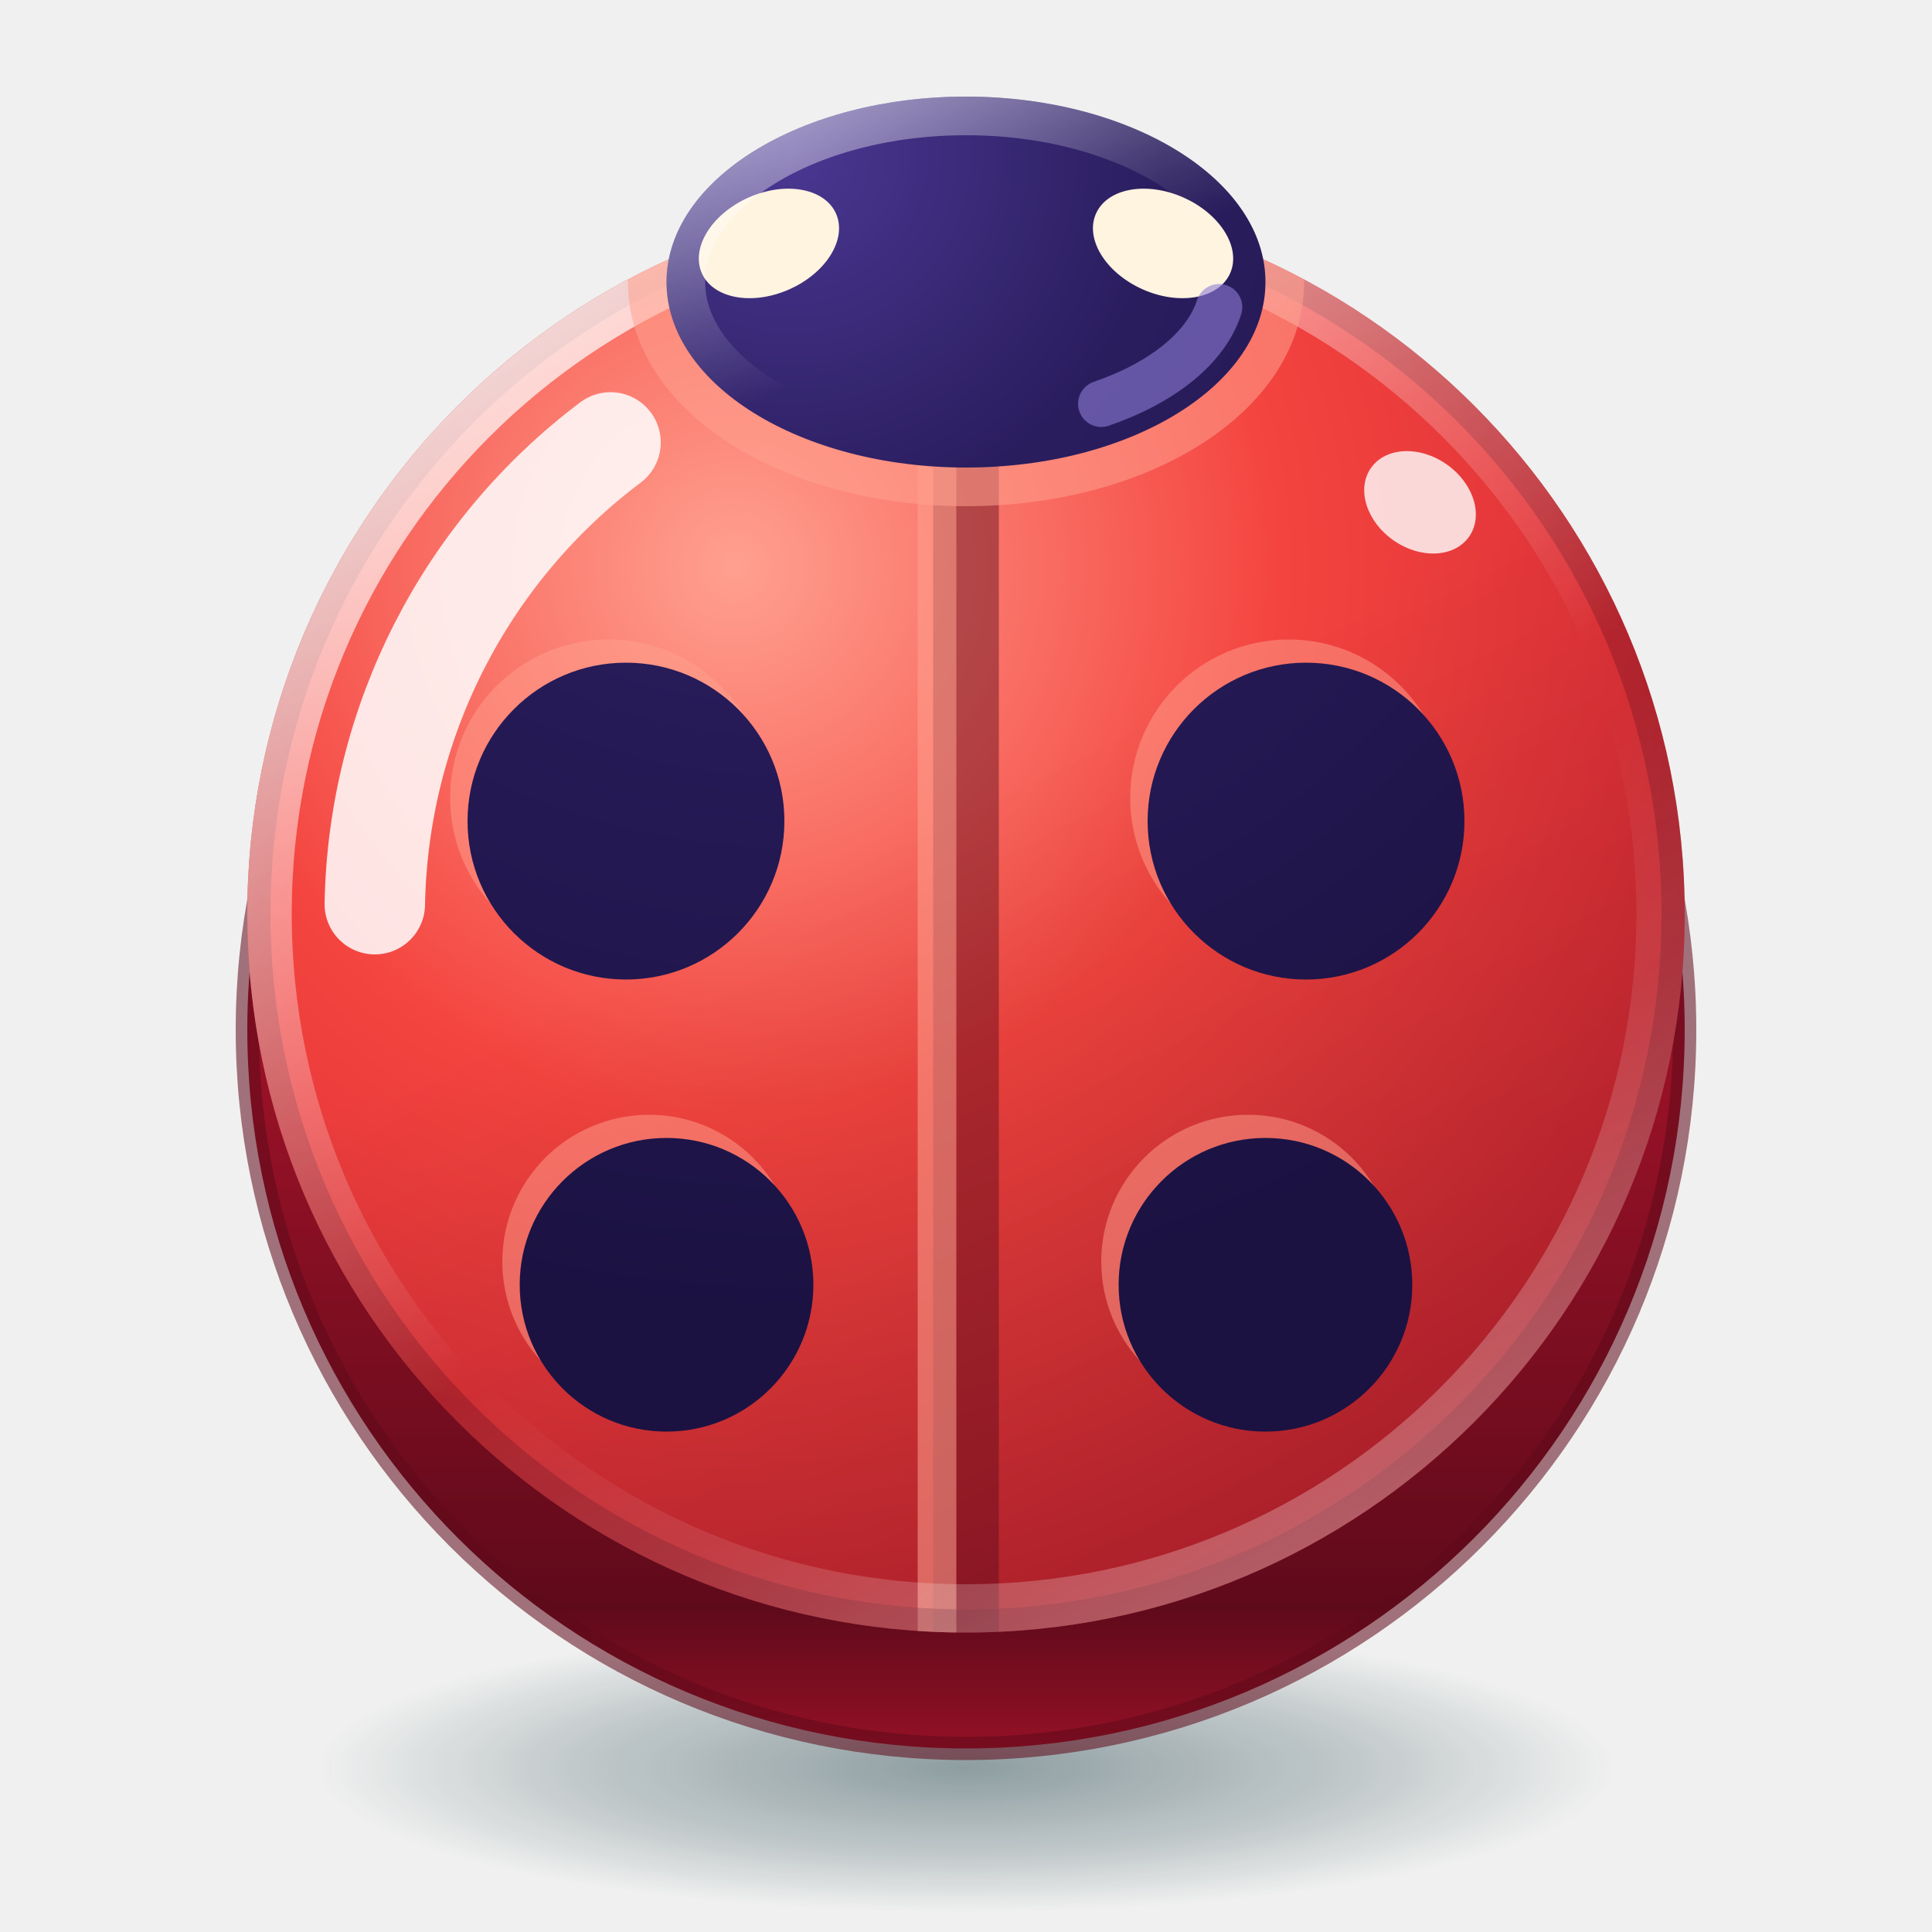
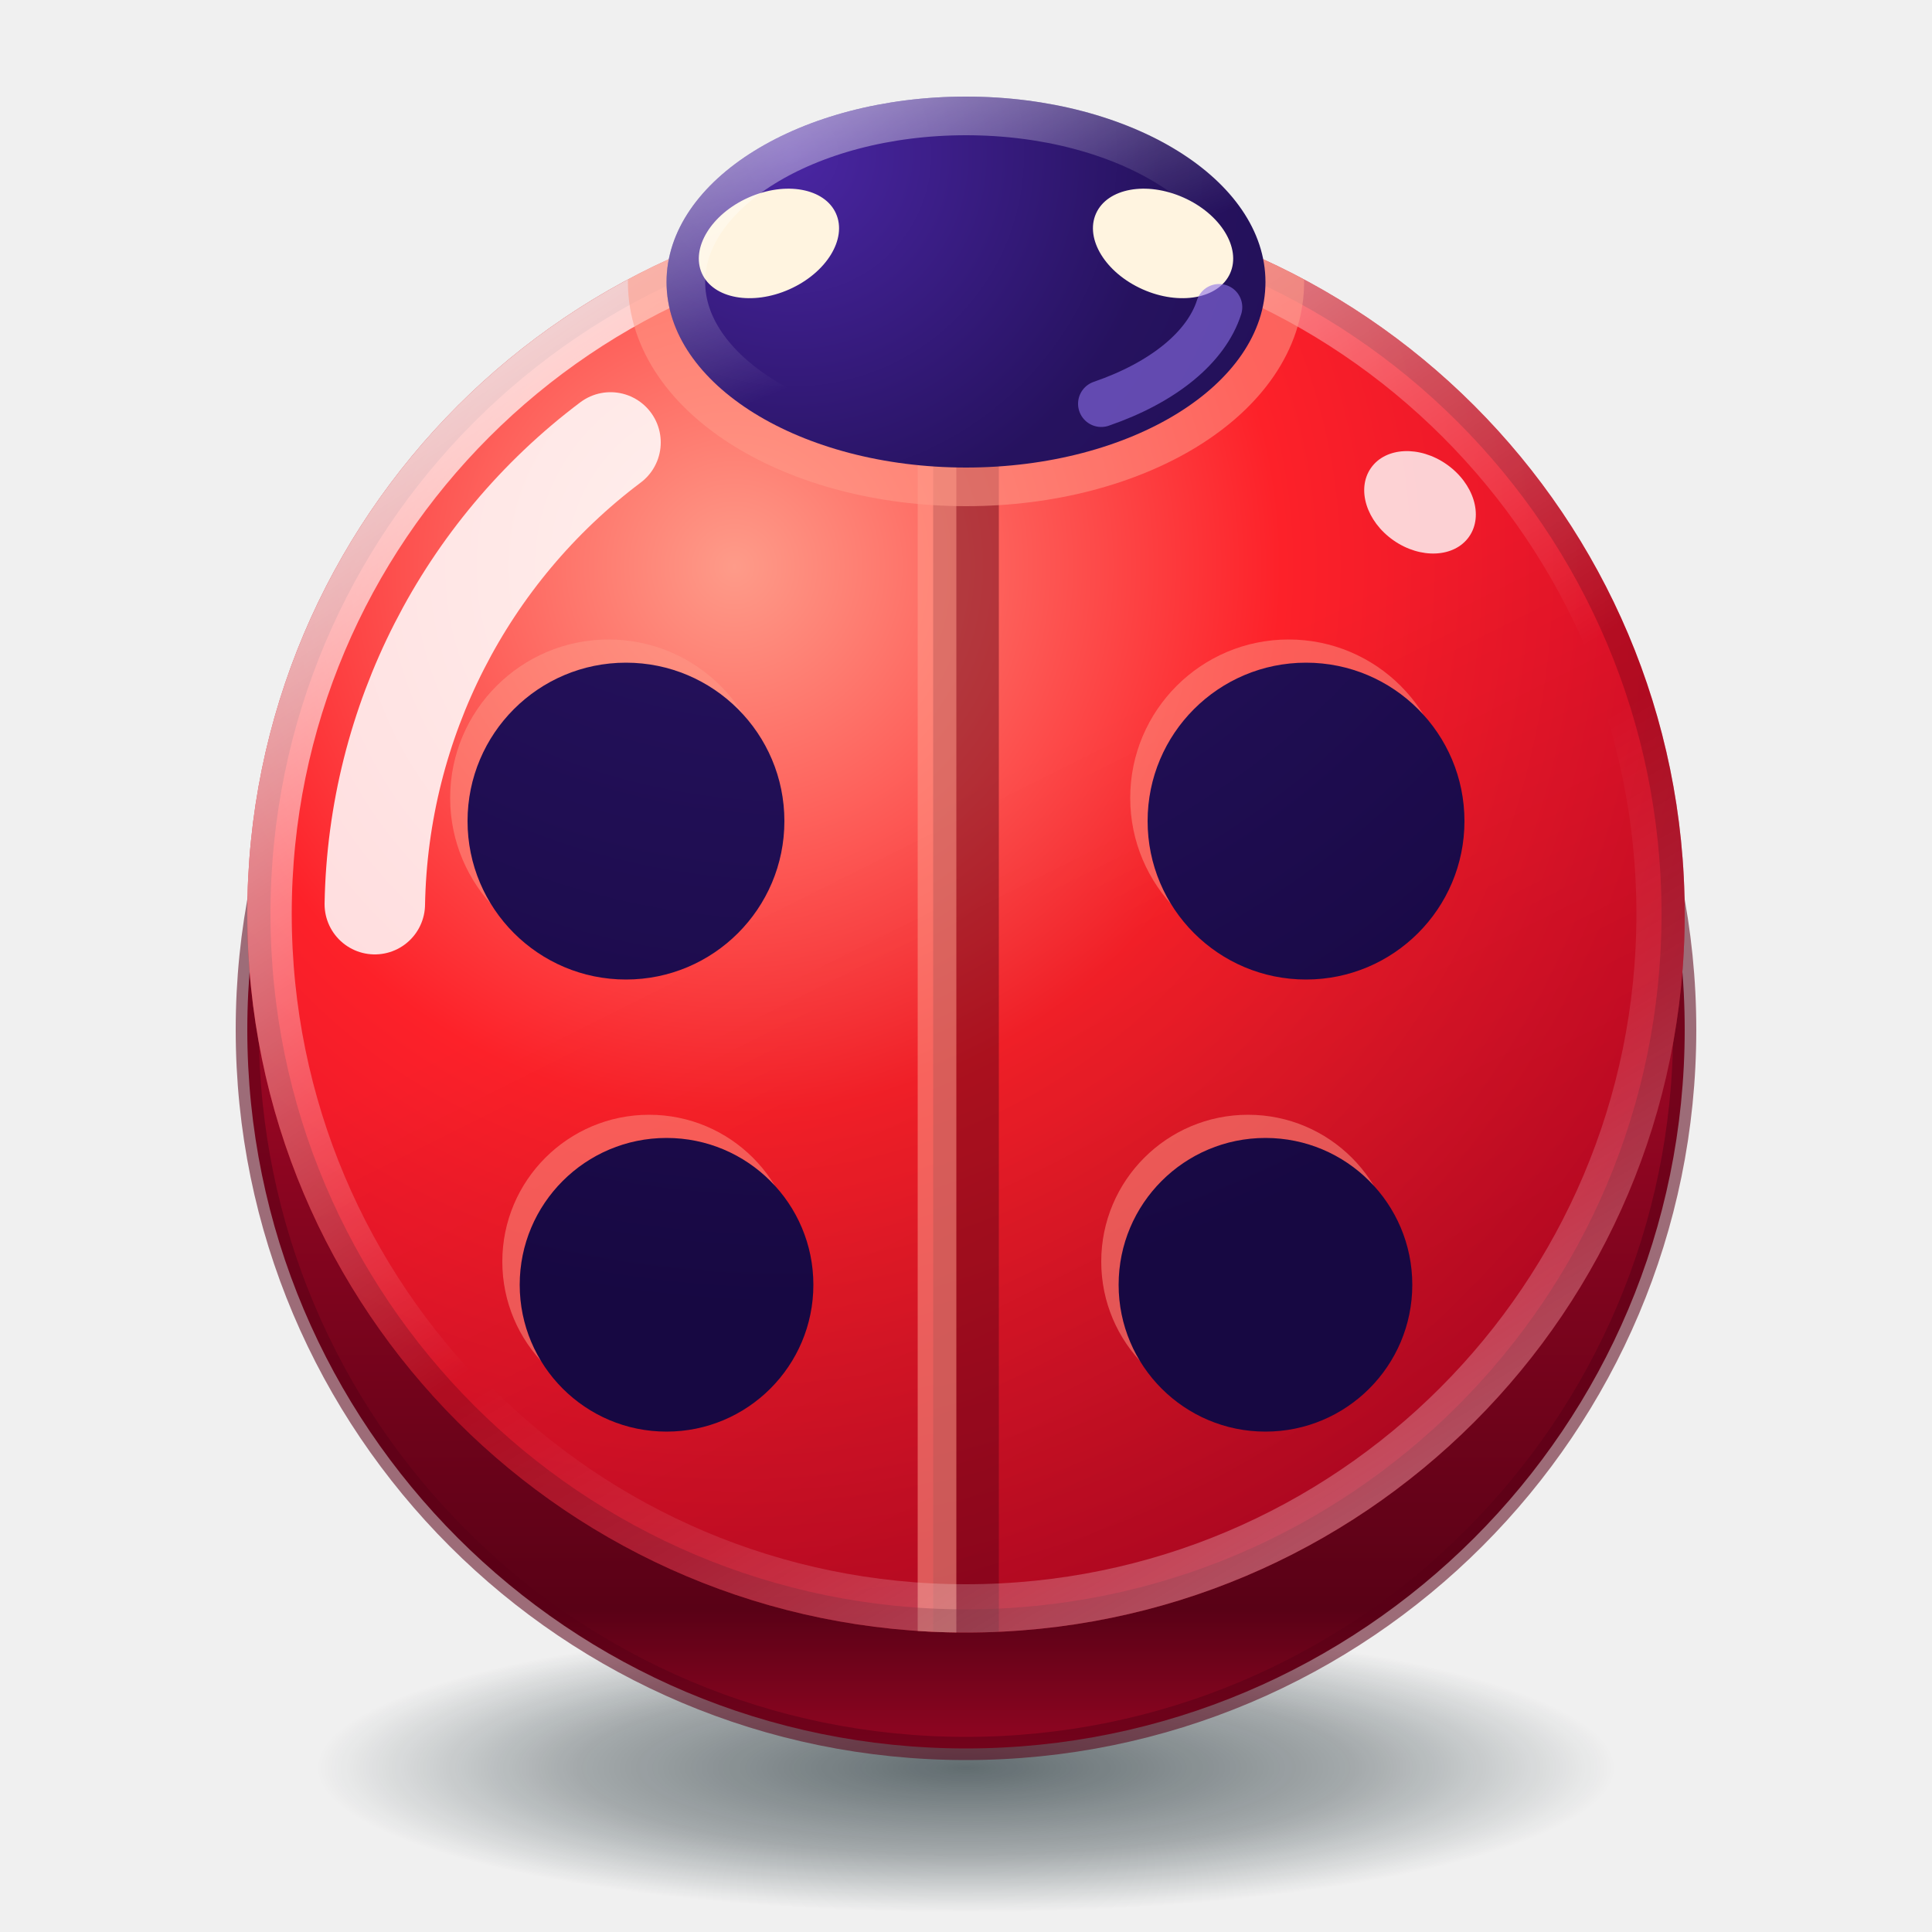
<svg xmlns="http://www.w3.org/2000/svg" viewBox="0 0 100 100">
  <defs>
    <radialGradient id="g-shadow" cx=".5" cy=".5" r=".5">
-       <stop offset="0" stop-color="#062B33" stop-opacity=".42" />
-       <stop offset=".6" stop-color="#062B33" stop-opacity=".2" />
-       <stop offset="1" stop-color="#062B33" stop-opacity="0" />
+       <stop offset="0" stop-color="#02141A" stop-opacity=".6" />
+       <stop offset=".6" stop-color="#02141A" stop-opacity=".32" />
+       <stop offset="1" stop-color="#02141A" stop-opacity="0" />
    </radialGradient>
    <linearGradient id="g-rim" x1=".1" y1="0" x2=".75" y2="1">
      <stop offset="0" stop-color="#fff" stop-opacity=".95" />
      <stop offset=".42" stop-color="#fff" stop-opacity=".25" />
      <stop offset=".6" stop-color="#fff" stop-opacity="0" />
    </linearGradient>
    <linearGradient id="g-rim2" x1=".9" y1="1" x2=".3" y2="0">
      <stop offset="0" stop-color="#fff" stop-opacity=".42" />
      <stop offset=".3" stop-color="#fff" stop-opacity=".1" />
      <stop offset=".45" stop-color="#fff" stop-opacity="0" />
    </linearGradient>
    <linearGradient id="g-form" x1=".2" y1="0" x2=".7" y2="1">
      <stop offset=".45" stop-color="#000" stop-opacity="0" />
      <stop offset="1" stop-color="#000" stop-opacity=".2" />
    </linearGradient>
    <radialGradient id="f-red" cx=".34" cy=".26" r=".9">
-       <stop offset="0" stop-color="#FFA08F" />
-       <stop offset=".42" stop-color="#F4443F" />
-       <stop offset="1" stop-color="#C41C2F" />
+       <stop offset="0" stop-color="#FE9B89" />
+       <stop offset=".42" stop-color="#FD2129" />
+       <stop offset="1" stop-color="#C40128" />
    </radialGradient>
    <linearGradient id="s-red" x1="0" y1="0" x2="0" y2="1">
-       <stop offset=".55" stop-color="#961126" />
-       <stop offset=".9" stop-color="#5F0A1B" />
-       <stop offset="1" stop-color="#961126" />
+       <stop offset=".55" stop-color="#940622" />
+       <stop offset=".9" stop-color="#590116" />
+       <stop offset="1" stop-color="#940622" />
    </linearGradient>
    <radialGradient id="p-ladybug-ink" gradientUnits="userSpaceOnUse" cx="41" cy="8" r="60">
-       <stop offset="0" stop-color="#4A3792" />
-       <stop offset=".32" stop-color="#2A1D5E" />
-       <stop offset="1" stop-color="#1B1242" />
+       <stop offset="0" stop-color="#4A26A3" />
+       <stop offset=".32" stop-color="#26125F" />
+       <stop offset="1" stop-color="#170842" />
    </radialGradient>
    <clipPath id="p-ladybug-cp">
      <path d="M12.8 47.3A37.2 37.2 0 1 1 87.2 47.3A37.2 37.2 0 1 1 12.8 47.3Z" />
    </clipPath>
    <clipPath id="p-ladybug-cph">
      <path d="M34.5 14.6A15.5 9.6 0 1 1 65.5 14.6A15.5 9.6 0 1 1 34.5 14.6Z" />
    </clipPath>
  </defs>
  <ellipse cx="50" cy="91.5" rx="34" ry="7.5" fill="url(#g-shadow)" />
-   <path d="M12.8 47.3A37.2 37.2 0 1 1 87.2 47.3A37.2 37.2 0 1 1 12.8 47.3Z" transform="translate(0 6)" fill="url(#s-red)" stroke="#5F0A1B" stroke-opacity=".55" stroke-width="1.2" />
+   <path d="M12.8 47.3A37.2 37.2 0 1 1 87.2 47.3A37.2 37.2 0 1 1 12.8 47.3Z" transform="translate(0 6)" fill="url(#s-red)" stroke="#590116" stroke-opacity=".55" stroke-width="1.2" />
  <path d="M12.8 47.3A37.2 37.2 0 1 1 87.2 47.3A37.2 37.2 0 1 1 12.8 47.3Z" fill="url(#f-red)" />
  <path d="M12.8 47.3A37.2 37.2 0 1 1 87.2 47.3A37.2 37.2 0 1 1 12.8 47.3Z" fill="url(#g-form)" />
  <g clip-path="url(#p-ladybug-cp)">
-     <path d="M50 22.2V84.5" fill="none" stroke="#5F0A1B" stroke-opacity=".45" stroke-width="3.4" stroke-linecap="round" />
-     <path d="M50 22.2V84.5" transform="translate(-1.5 0)" fill="none" stroke="#FFA08F" stroke-opacity=".55" stroke-width="2" stroke-linecap="round" />
-     <circle cx="31.5" cy="41.3" r="8.2" fill="#FFA08F" fill-opacity=".5" />
-     <circle cx="66.7" cy="41.3" r="8.2" fill="#FFA08F" fill-opacity=".5" />
-     <circle cx="33.6" cy="65.3" r="7.6" fill="#FFA08F" fill-opacity=".5" />
-     <circle cx="64.6" cy="65.3" r="7.6" fill="#FFA08F" fill-opacity=".5" />
+     <path d="M50 22.2V84.5" fill="none" stroke="#590116" stroke-opacity=".45" stroke-width="3.4" stroke-linecap="round" />
+     <path d="M50 22.2V84.5" transform="translate(-1.5 0)" fill="none" stroke="#FE9B89" stroke-opacity=".55" stroke-width="2" stroke-linecap="round" />
+     <circle cx="31.5" cy="41.3" r="8.2" fill="#FE9B89" fill-opacity=".5" />
+     <circle cx="66.7" cy="41.3" r="8.2" fill="#FE9B89" fill-opacity=".5" />
+     <circle cx="33.6" cy="65.3" r="7.6" fill="#FE9B89" fill-opacity=".5" />
+     <circle cx="64.6" cy="65.3" r="7.6" fill="#FE9B89" fill-opacity=".5" />
    <circle cx="32.4" cy="42.5" r="8.2" fill="url(#p-ladybug-ink)" />
    <circle cx="67.6" cy="42.5" r="8.2" fill="url(#p-ladybug-ink)" />
    <circle cx="34.5" cy="66.5" r="7.6" fill="url(#p-ladybug-ink)" />
    <circle cx="65.5" cy="66.5" r="7.6" fill="url(#p-ladybug-ink)" />
-     <path d="M12.8 47.3A37.2 37.2 0 1 1 87.2 47.3A37.2 37.2 0 1 1 12.8 47.3Z" fill="none" stroke="#5F0A1B" stroke-opacity=".3" stroke-width="2.4" />
+     <path d="M12.8 47.3A37.2 37.2 0 1 1 87.2 47.3A37.2 37.2 0 1 1 12.8 47.3Z" fill="none" stroke="#590116" stroke-opacity=".3" stroke-width="2.4" />
    <path d="M12.8 47.3A37.2 37.2 0 1 1 87.2 47.3A37.2 37.2 0 1 1 12.8 47.3Z" fill="none" stroke="url(#g-rim2)" stroke-width="5" />
    <path d="M12.8 47.3A37.2 37.2 0 1 1 87.2 47.3A37.2 37.2 0 1 1 12.8 47.3Z" fill="none" stroke="url(#g-rim)" stroke-width="4.6" />
-     <path d="M34.5 14.6A15.5 9.6 0 1 1 65.5 14.6A15.5 9.6 0 1 1 34.5 14.6Z" fill="none" stroke="#FFA08F" stroke-opacity=".55" stroke-width="4" />
+     <path d="M34.5 14.6A15.5 9.6 0 1 1 65.5 14.6A15.5 9.6 0 1 1 34.5 14.6Z" fill="none" stroke="#FE9B89" stroke-opacity=".55" stroke-width="4" />
  </g>
  <path d="M34.5 14.6A15.5 9.6 0 1 1 65.5 14.6A15.5 9.6 0 1 1 34.5 14.6Z" fill="url(#p-ladybug-ink)" />
  <g clip-path="url(#p-ladybug-cph)">
    <ellipse cx="39.8" cy="12.6" rx="3.8" ry="2.6" fill="#FFF4E0" transform="rotate(-24 39.8 12.6)" />
    <ellipse cx="60.2" cy="12.6" rx="3.8" ry="2.6" fill="#FFF4E0" transform="rotate(24 60.2 12.6)" />
-     <path d="M63.1 15.9A13.3 7.4 0 0 1 57 20.9" fill="none" stroke="#8E7BD6" stroke-opacity=".6" stroke-width="2.4" stroke-linecap="round" />
+     <path d="M63.1 15.9A13.3 7.4 0 0 1 57 20.9" fill="none" stroke="#8D70E8" stroke-opacity=".6" stroke-width="2.4" stroke-linecap="round" />
    <path d="M34.5 14.6A15.5 9.6 0 1 1 65.5 14.6A15.5 9.6 0 1 1 34.5 14.6Z" fill="none" stroke="url(#g-rim)" stroke-opacity=".6" stroke-width="4" />
  </g>
  <path d="M19.4 46.8A30.6 30.6 0 0 1 31.6 22.9" fill="none" stroke="#fff" stroke-opacity=".85" stroke-width="5.2" stroke-linecap="round" />
  <ellipse cx="73.5" cy="26" rx="3.1" ry="2.4" fill="#fff" fill-opacity=".8" transform="rotate(35 73.5 26)" />
</svg>
